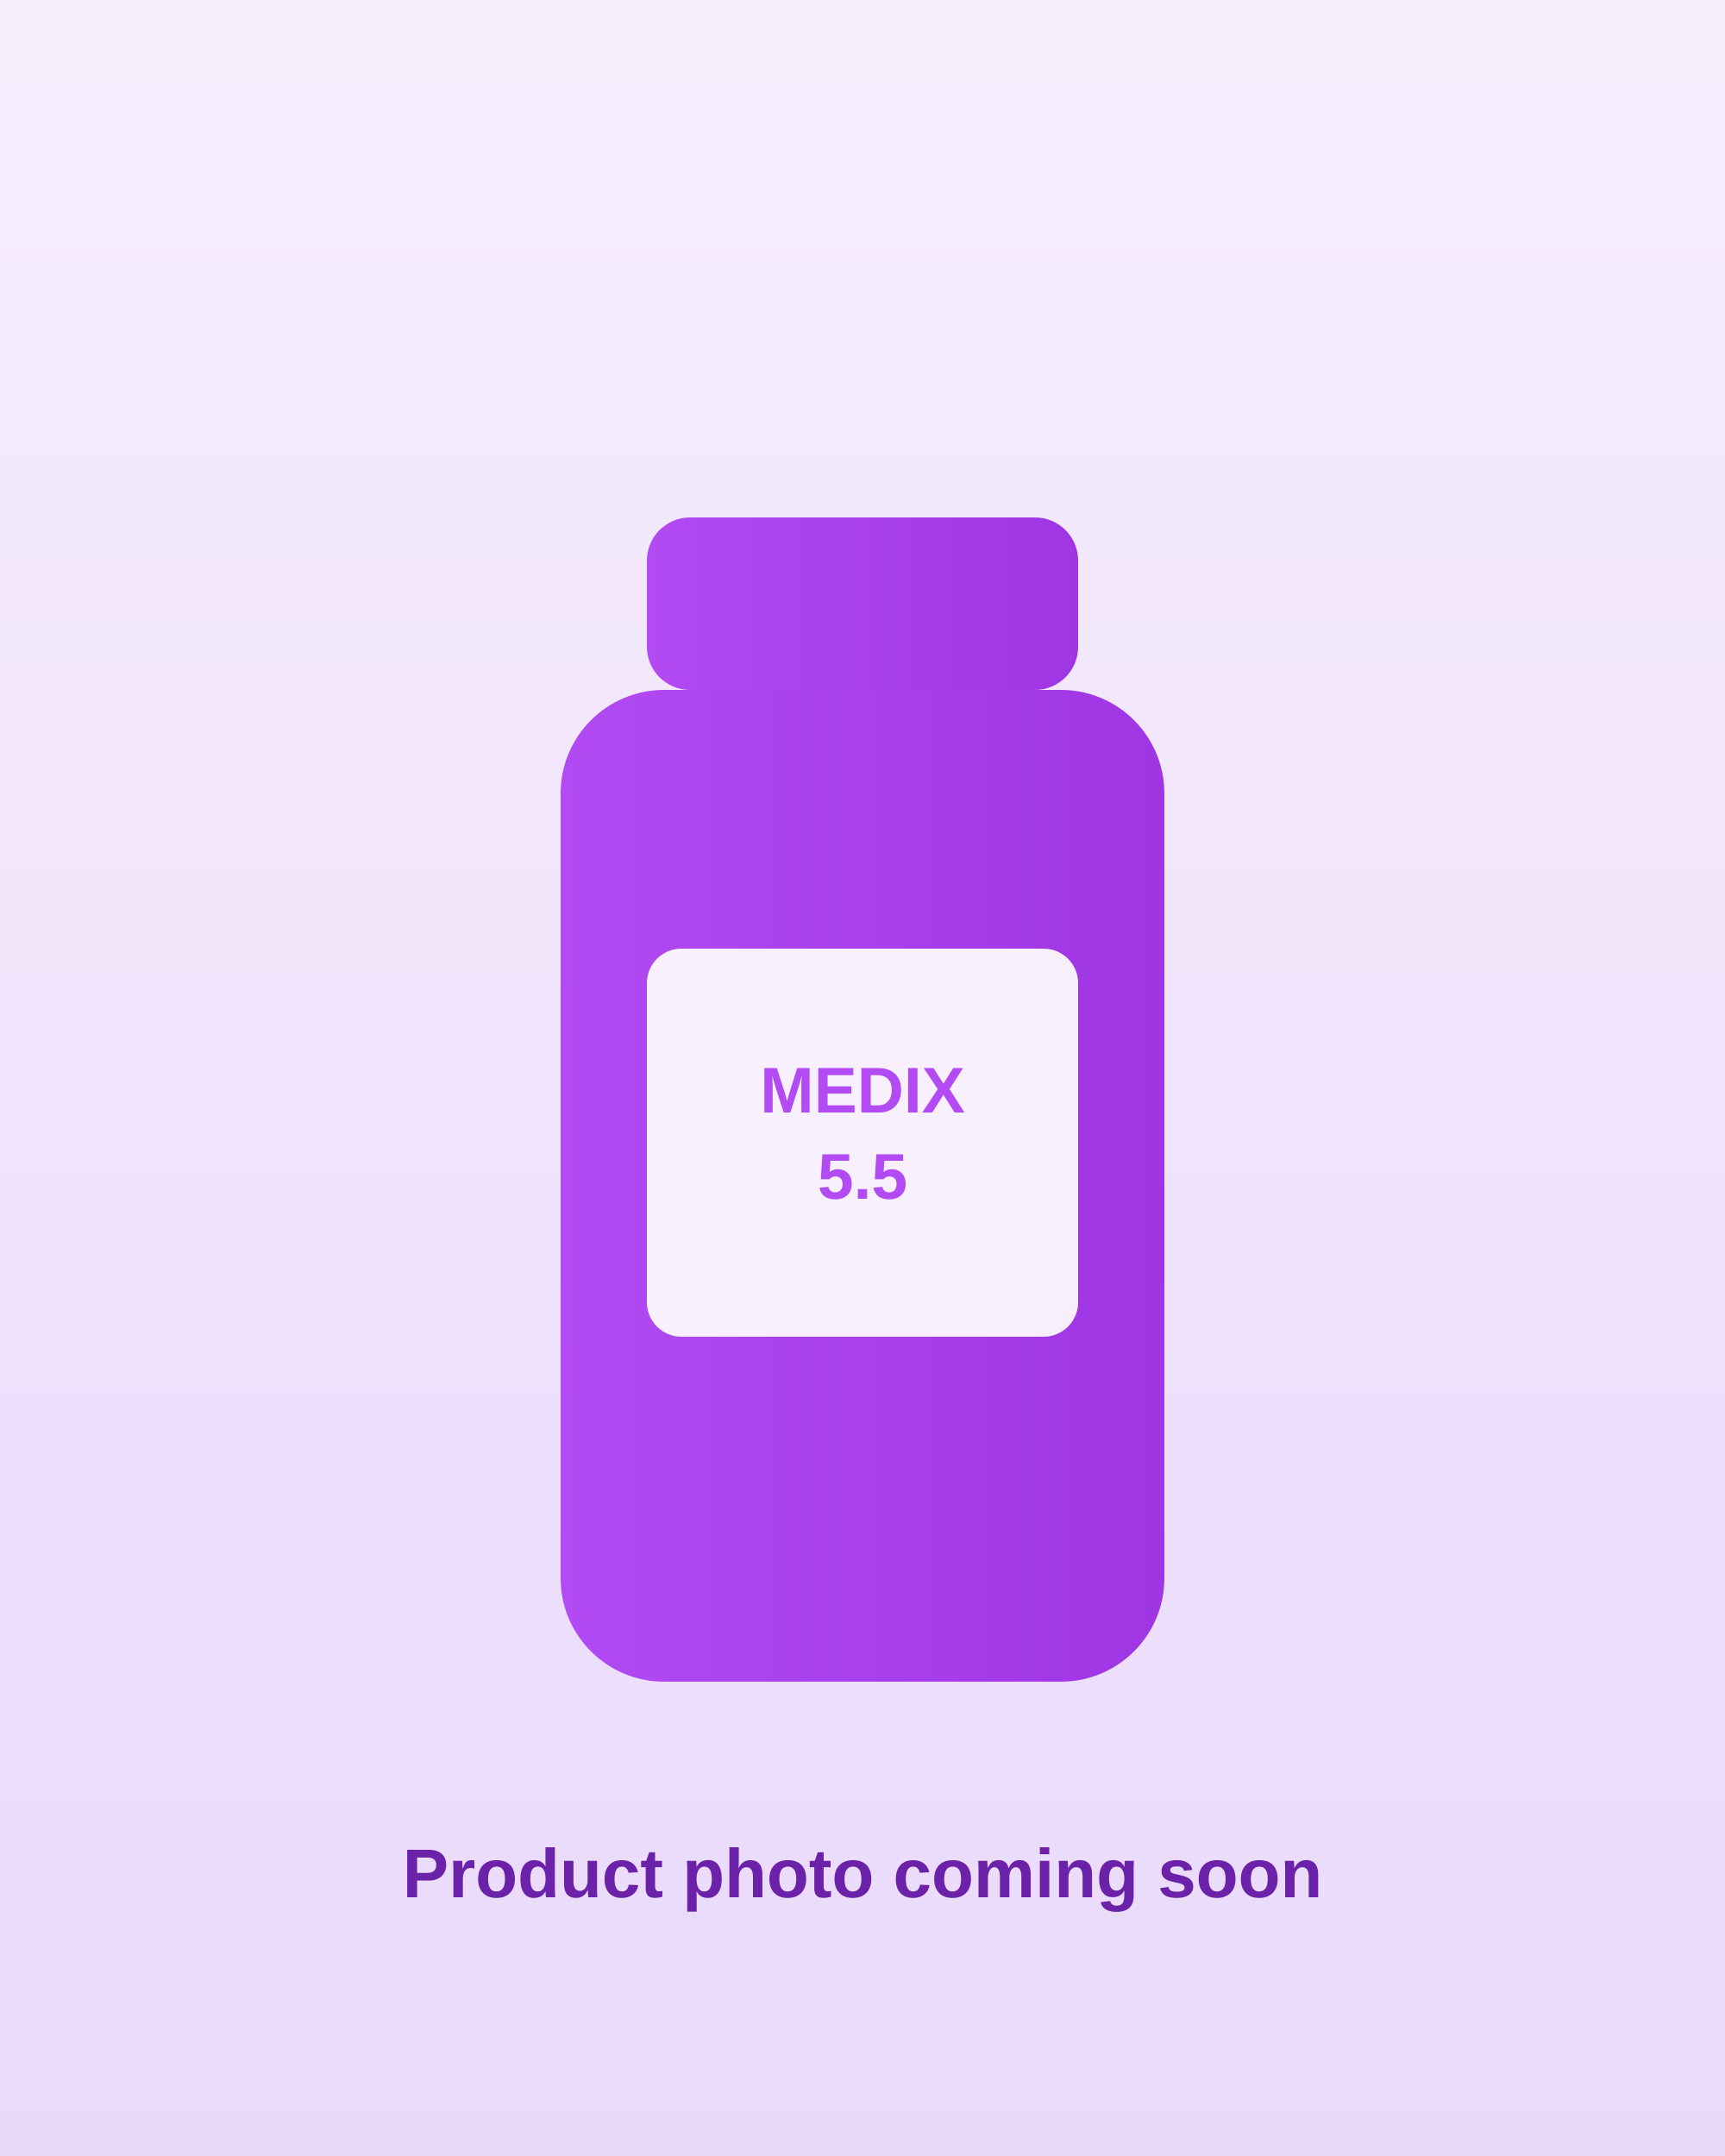
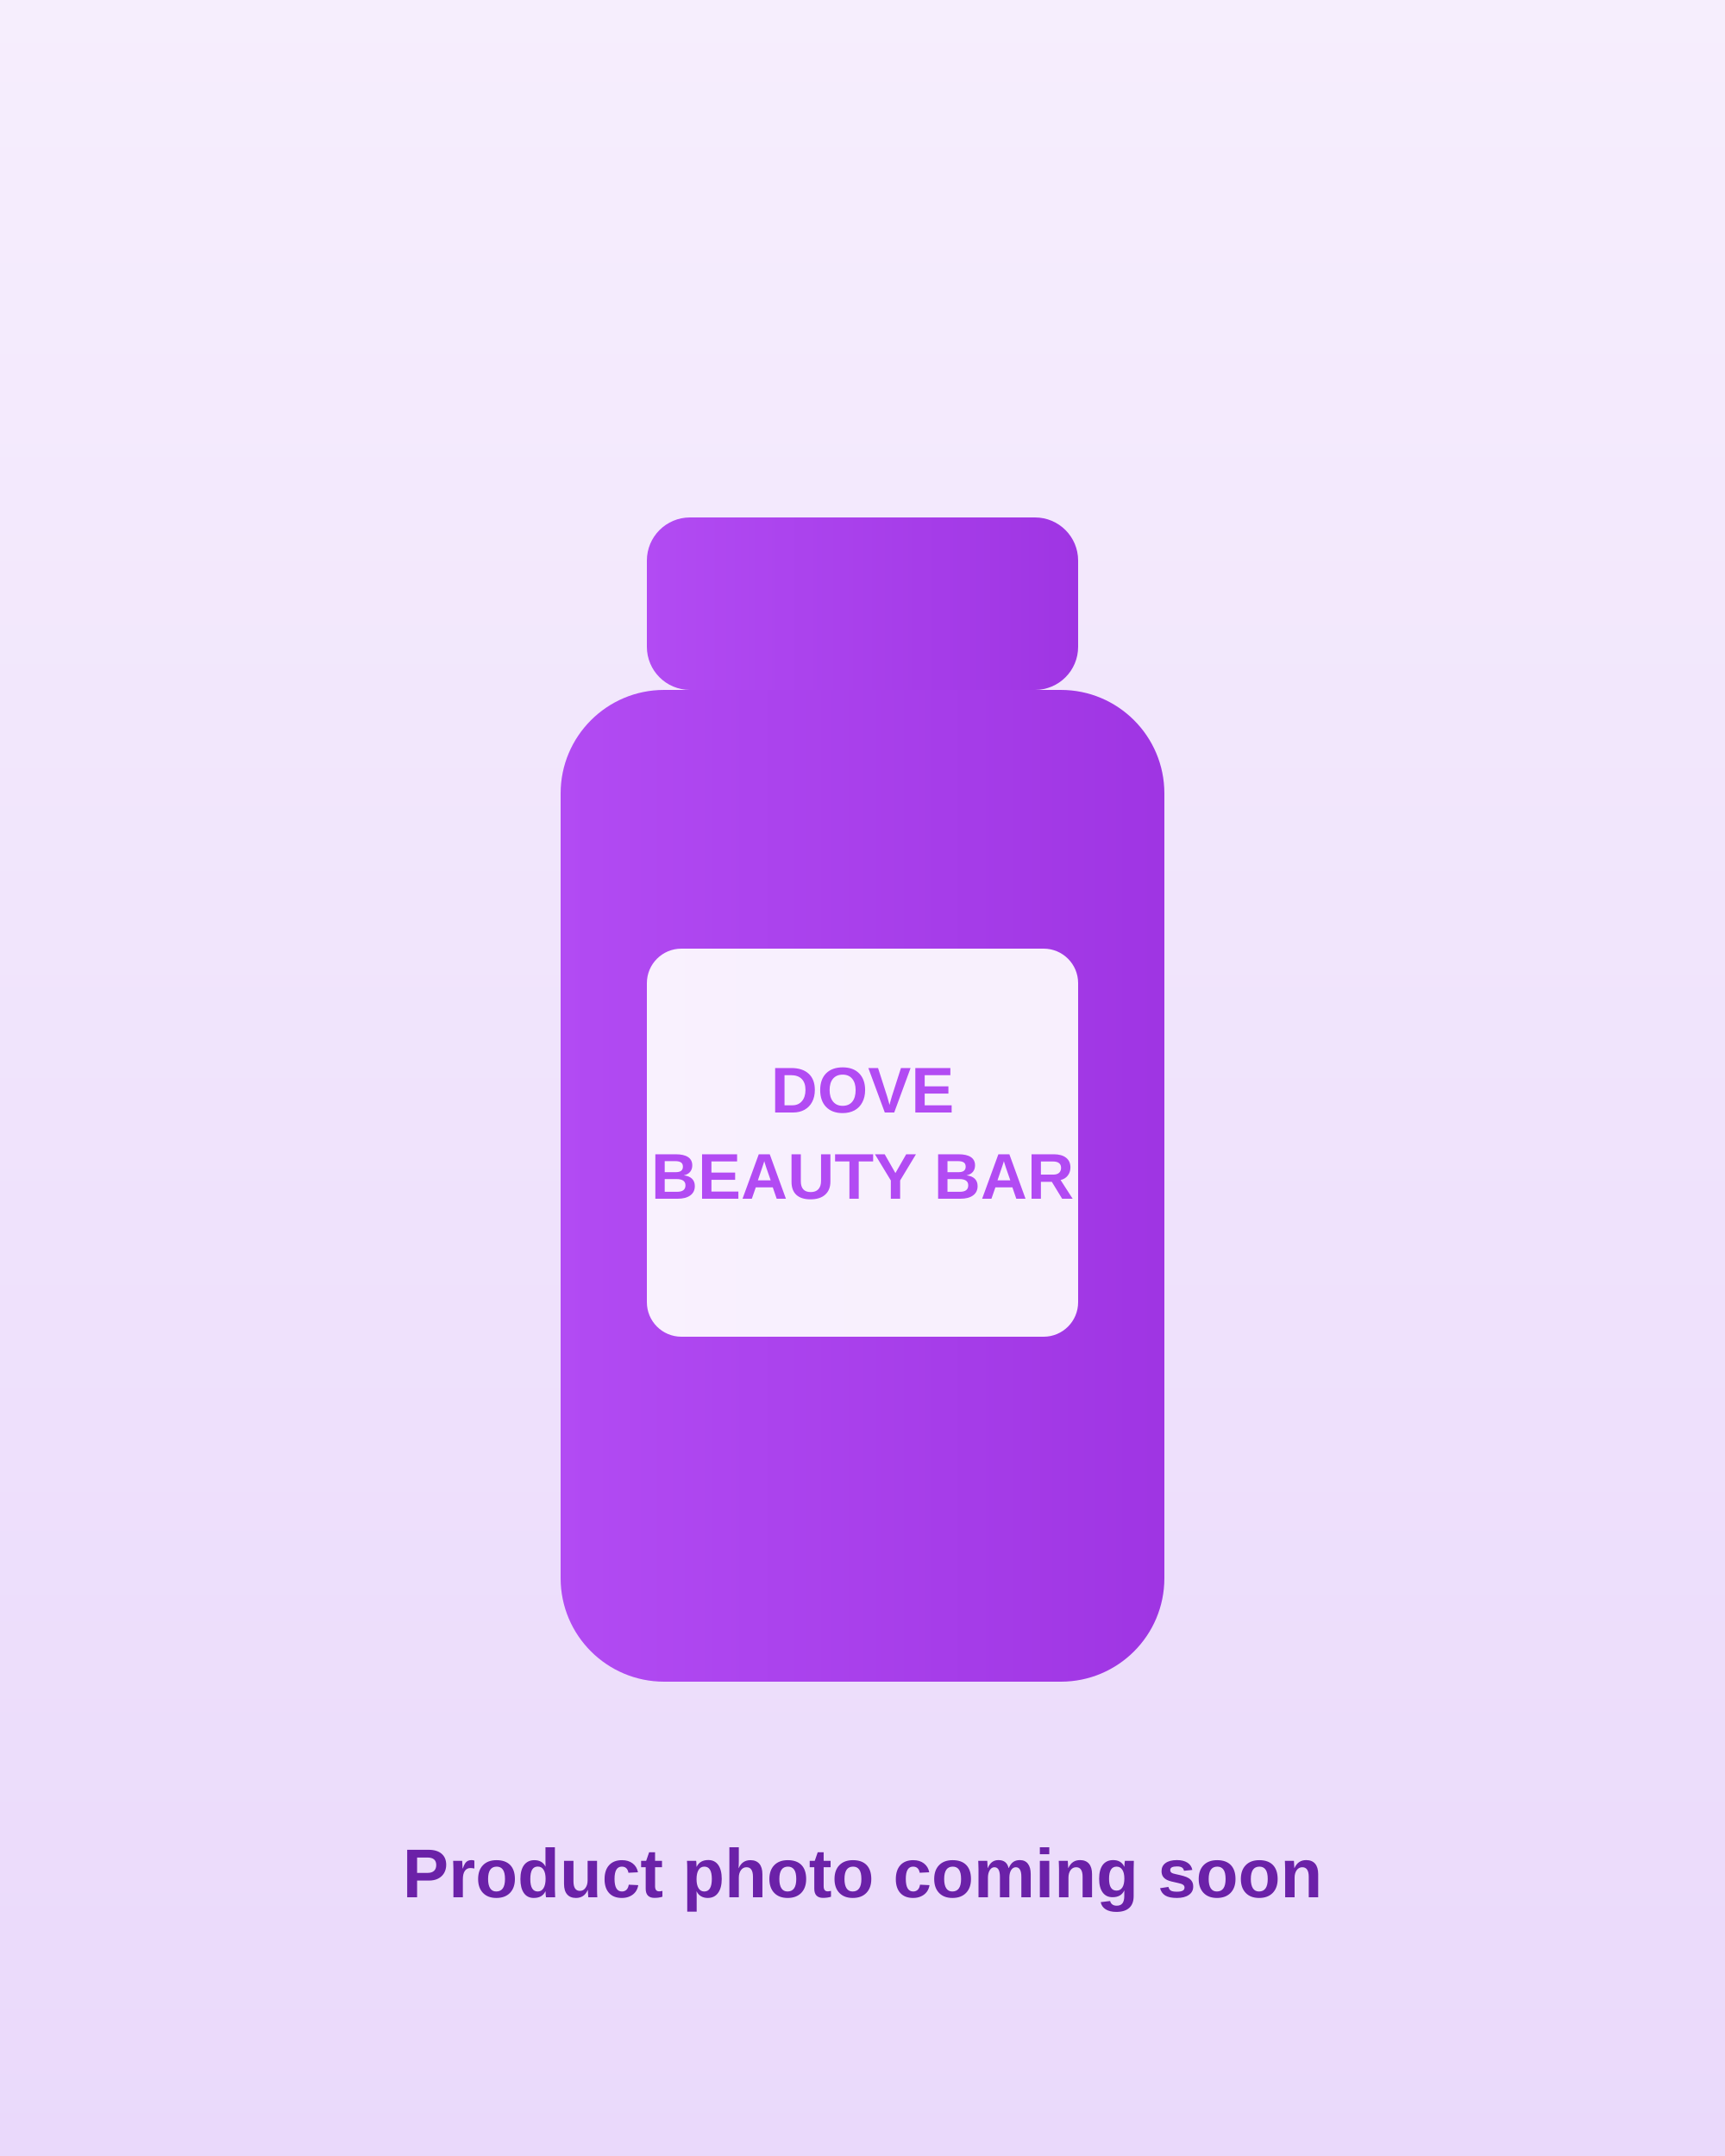
<svg xmlns="http://www.w3.org/2000/svg" viewBox="0 0 400 500" width="400" height="500">
  <defs>
    <linearGradient id="bg" x1="0" y1="0" x2="0" y2="1">
      <stop offset="0%" stop-color="#F6EEFD" />
      <stop offset="100%" stop-color="#EAD9FB" />
    </linearGradient>
    <linearGradient id="bottle" x1="0" y1="0" x2="1" y2="0">
      <stop offset="0%" stop-color="#B24BF3" />
      <stop offset="100%" stop-color="#9f35e3" />
    </linearGradient>
  </defs>
  <rect width="400" height="500" fill="url(#bg)" />
  <rect x="150" y="120" width="100" height="40" rx="10" fill="url(#bottle)" />
  <rect x="130" y="160" width="140" height="230" rx="24" fill="url(#bottle)" />
  <rect x="150" y="220" width="100" height="90" rx="8" fill="#ffffff" opacity="0.92" />
-   <text x="200" y="258" font-family="Arial, sans-serif" font-size="15" font-weight="800" fill="#B24BF3" text-anchor="middle">MEDIX</text>
-   <text x="200" y="278" font-family="Arial, sans-serif" font-size="15" font-weight="800" fill="#B24BF3" text-anchor="middle">5.5</text>
+   <text x="200" y="258" font-family="Arial, sans-serif" font-size="15" font-weight="800" fill="#B24BF3" text-anchor="middle">DOVE</text>
+   <text x="200" y="278" font-family="Arial, sans-serif" font-size="15" font-weight="800" fill="#B24BF3" text-anchor="middle">BEAUTY BAR</text>
  <text x="200" y="440" font-family="Arial, sans-serif" font-size="16" font-weight="700" fill="#6B21A8" text-anchor="middle">Product photo coming soon</text>
</svg>
